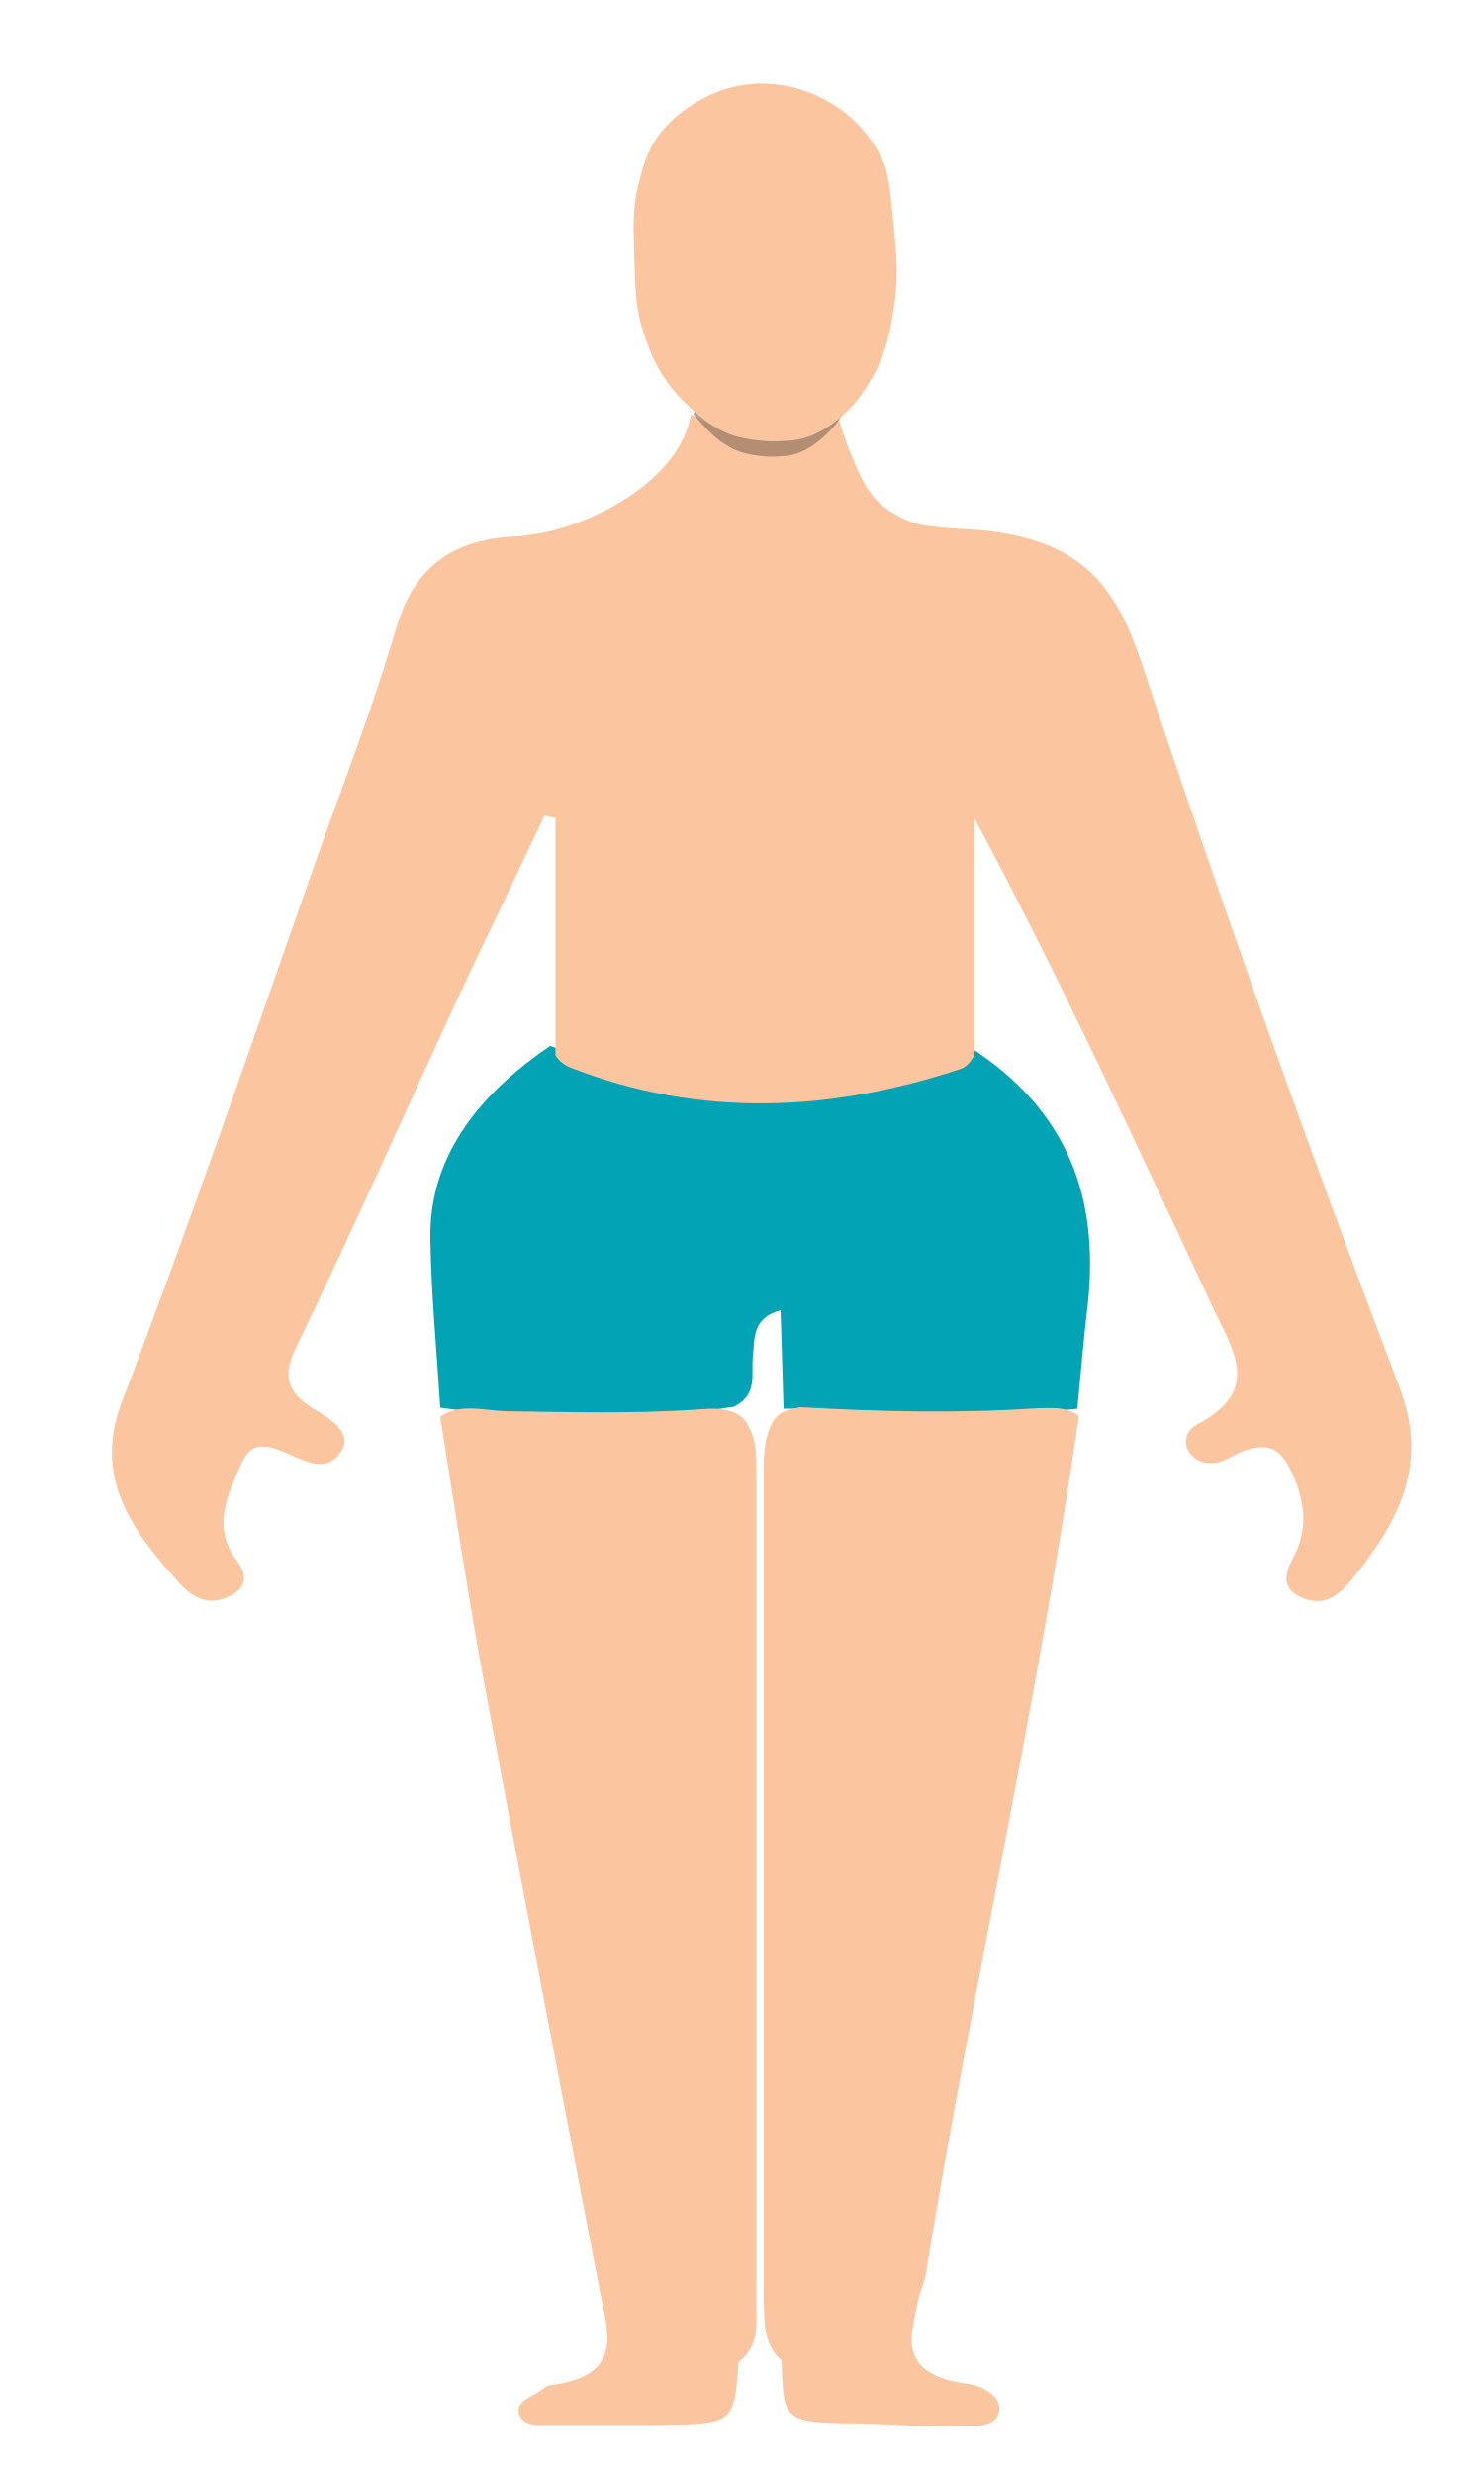
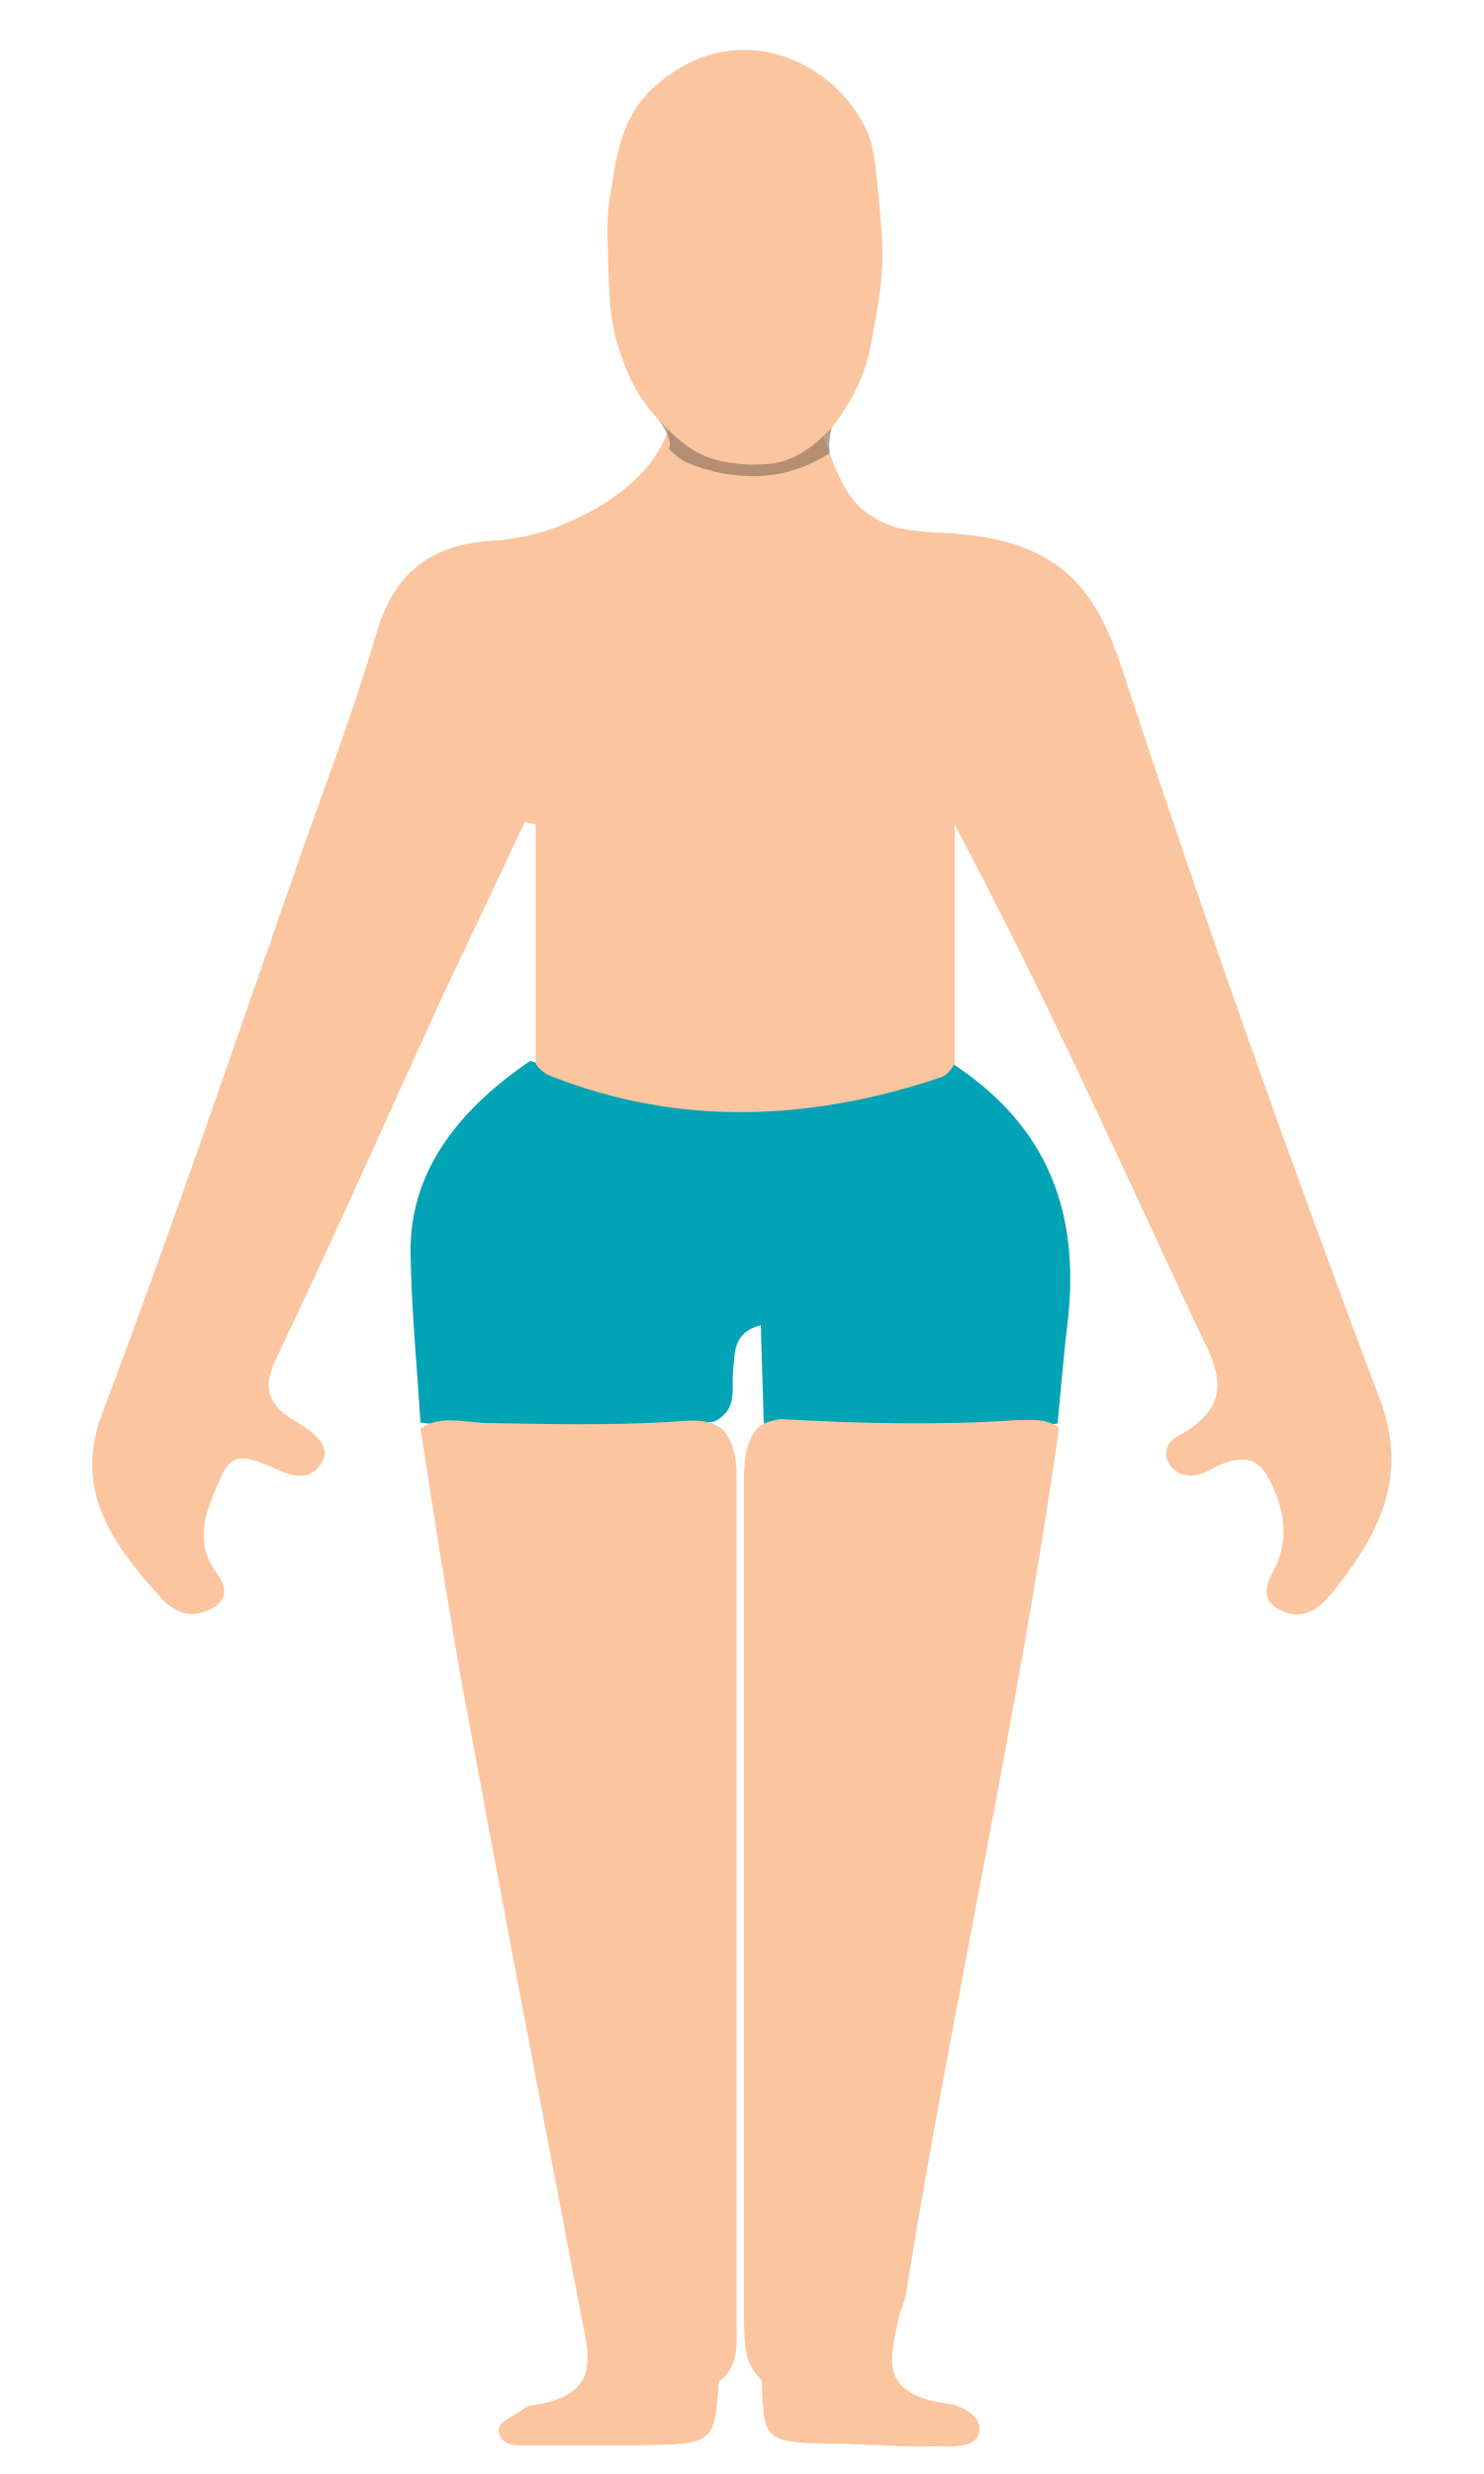
<svg xmlns="http://www.w3.org/2000/svg" version="1.1" id="Layer_1" x="0px" y="0px" viewBox="0 0 300 500" style="enable-background:new 0 0 300 500;" xml:space="preserve">
  <style type="text/css">
	.st0{fill:#03A3B6;}
	.st1{fill:#FBC59F;}
- 	.st2{opacity:0.68;fill:#92745E;}
+ 	.st2{opacity:0.68;fill:#92745E;enable-background:new    ;}
+ 	.st3{fill:#92745E;}
</style>
-   <path class="st0" d="M195.7,211.4c-28,9.3-56.2,9.5-84.5,0c-15,10.2-24.6,22.9-24.2,39.3c0.2,11.3,1.3,22.5,2,33.8  c19.7,2.7,39.7,3,59.4-0.2c4.9-2.5,3.4-6.6,3.8-10.2c0.4-3.6-0.2-7.7,5.6-9.3c0,0,0,0,0,0c0.2,6.6,0.4,13.2,0.6,19.9  c1.3,0,2.7,0,3.8,0c0-0.1,0-0.2,0.1-0.3c0.1,0.1,0.1,0.2,0.2,0.3c18.4,3.4,37,2.1,55.3,0c0.7-7.3,1.3-14.6,2.2-22  C221.9,242.7,216.6,224.7,195.7,211.4z" />
+   <path class="st0" d="M191.7,214.4c-28,9.3-56.2,9.5-84.5,0c-15,10.2-24.6,22.9-24.2,39.3c0.2,11.3,1.3,22.5,2,33.8  c19.7,2.7,39.7,3,59.4-0.2c4.9-2.5,3.4-6.6,3.8-10.2c0.4-3.6-0.2-7.7,5.6-9.3l0,0c0.2,6.6,0.4,13.2,0.6,19.9c1.3,0,2.7,0,3.8,0  c0-0.1,0-0.2,0.1-0.3c0.1,0.1,0.1,0.2,0.2,0.3c18.4,3.4,37,2.1,55.3,0c0.7-7.3,1.3-14.6,2.2-22C217.9,245.7,212.6,227.7,191.7,214.4  z" />
  <g>
    <g>
-       <path class="st1" d="M283.1,280.9C264.5,232,247,183,230.7,133.8c-5.2-15.5-12.3-25.4-34.5-26.8c-9.2-0.5-11.7-0.9-15.5-3.2    c-4.7-2.7-6.5-6.6-8.7-12.1c-1.3-3-2.2-5.9-2.7-8.4c-0.2,0.2-0.7,0.2-0.9,0.4c-9.9,5.4-19.3,5.4-28.7,0c0,0.4-0.2,0.7-0.2,1.1    c-3.4,13.9-22.4,22.1-31.8,23.2c-0.4,0-1.6,0.4-3.4,0.4c-14.6,0.7-21.1,7.9-24.2,18.6c-4.3,14.5-9.6,28.6-14.8,42.9    c-13.4,38-26.4,76.1-40.8,113.8c-5.6,15,2.2,25.9,12.3,36.8c2.5,2.5,5.4,4.1,9.6,2.1c3.8-1.8,3.4-4.6,1.6-7    c-5.2-6.8-2.2-13,0.7-19.6c1.8-3.9,3.8-4.5,8.3-2.7c3.8,1.4,8.5,4.8,11.7,0.4c2.9-3.8-1.6-6.8-5.2-8.9c-6.3-3.8-6.1-7.5-3.4-13    c11.2-23.2,21.7-46.8,32.5-70.2c5.8-12.3,11.7-24.5,17.5-36.8c0.7,0.2,1.3,0.4,2.2,0.5v48c0.7,1.1,1.8,2,3.1,2.5    c26.2,10.2,52.7,8.9,78.9,0.2c1.3-0.5,2-1.6,2.7-2.7v-47.9c17.7,33,32.9,66.3,48.4,99.3c4,8.4,9.6,16.4-3.4,23.2    c-2.5,1.3-3.1,4.3-0.9,6.4c2,2,5.2,1.6,7.2,0.4c9.2-5,11.4-0.9,13.9,5.4c1.8,5.2,1.8,9.8-0.7,14.6c-1.8,3.2-2.7,6.6,2.2,8.4    c4.3,1.6,7.2-1.1,9.2-3.4C282.4,308.1,288.9,296.5,283.1,280.9z" />
-       <path class="st1" d="M152.9,298.1c0-3.8,0.2-7.7-2.5-11.3c-3.1-2.9-7.4-2-11.4-1.8c-12.3,0.7-24.6,0.4-37,0.2    c-4.5-0.2-9-1.6-13,1.1c2.7,17.3,5.4,34.6,8.5,51.8c7.8,42,15.9,84.1,24,126.1c1.6,7.9,4.3,16.1-10.5,17.9    c-0.7,0.2-1.1,0.7-1.8,1.1c-1.8,1.3-4.9,2.1-4.3,4.6c0.9,2.7,4,2.3,6.5,2.3c6.9,0,14.1,0,21.1,0c15.9-0.2,15.9-0.2,16.8-12.7    c4.3-3.4,3.6-7.7,3.6-11.8C152.9,409.9,152.9,354,152.9,298.1z" />
-       <path class="st1" d="M187.2,459.3c9.4-57.7,22.6-115.2,30.9-173.1c-2.5-2-5.4-1.6-8.3-1.6c-16.1,1.1-32,0.7-48-0.2    c-2.2,0.4-4.3,0.9-5.4,2.7c-2,3.4-2,7-2,10.5c0,55.9,0,111.8,0,167.7c0.2,4.1-0.2,8.2,3.6,11.8c0.4,12.7,0.4,12.5,16.8,12.7    c6.1,0.2,12.1,0.7,17.9,0.5c3.1,0,7.8,0.5,9-2.1c1.6-3.6-3.1-6.1-6.1-6.4c-14.6-2-11.4-9.8-9.9-17.3    C186.1,462.7,187,461.1,187.2,459.3z" />
+       <path class="st1" d="M279.1,283.2c-18.6-49.3-36.1-98.7-52.4-148.4c-5.2-15.6-12.3-25.6-34.5-27c-9.2-0.5-11.7-0.9-15.5-3.2    c-4.7-2.7-6.5-6.7-8.7-12.2c-1.3-3-2.2-6-2.7-8.5c-0.2,0.2-0.7,0.2-0.9,0.4c-9.9,5.4-19.3,5.4-28.7,0c0,0.4-0.2,0.7-0.2,1.1    c-3.4,14-22.4,22.3-31.8,23.4c-0.4,0-1.6,0.4-3.4,0.4c-14.6,0.7-21.1,8-24.2,18.8c-4.3,14.6-9.6,28.8-14.8,43.3    C47.9,209.6,34.9,248,20.5,286.1c-5.6,15.1,2.2,26.1,12.3,37.1c2.5,2.5,5.4,4.1,9.6,2.1c3.8-1.8,3.4-4.6,1.6-7.1    c-5.2-6.9-2.2-13.1,0.7-19.8c1.8-3.9,3.8-4.5,8.3-2.7c3.8,1.4,8.5,4.8,11.7,0.4c2.9-3.8-1.6-6.9-5.2-9c-6.3-3.8-6.1-7.6-3.4-13.1    c11.2-23.4,21.7-47.2,32.5-70.8c5.8-12.4,11.7-24.7,17.5-37.1c0.7,0.2,1.3,0.4,2.2,0.5V215c0.7,1.1,1.8,2,3.1,2.5    c26.2,10.3,52.7,9,78.9,0.2c1.3-0.5,2-1.6,2.7-2.7v-48.3c17.7,33.3,32.9,66.9,48.4,100.2c4,8.5,9.6,16.5-3.4,23.4    c-2.5,1.3-3.1,4.3-0.9,6.5c2,2,5.2,1.6,7.2,0.4c9.2-5,11.4-0.9,13.9,5.4c1.8,5.2,1.8,9.9-0.7,14.7c-1.8,3.2-2.7,6.7,2.2,8.5    c4.3,1.6,7.2-1.1,9.2-3.4C278.4,310.7,284.9,299,279.1,283.2z" />
+       <path class="st1" d="M148.9,300.6c0-3.8,0.2-7.8-2.5-11.4c-3.1-2.9-7.4-2-11.4-1.8c-12.3,0.7-24.6,0.4-37,0.2    c-4.5-0.2-9-1.6-13,1.1c2.7,17.4,5.4,34.9,8.5,52.2c7.8,42.4,15.9,84.8,24,127.2c1.6,8,4.3,16.2-10.5,18.1    c-0.7,0.2-1.1,0.7-1.8,1.1c-1.8,1.3-4.9,2.1-4.3,4.6c0.9,2.7,4,2.3,6.5,2.3c6.9,0,14.1,0,21.1,0c15.9-0.2,15.9-0.2,16.8-12.8    c4.3-3.4,3.6-7.8,3.6-11.9C148.9,413.3,148.9,357,148.9,300.6z" />
+       <path class="st1" d="M183.2,463.2c9.4-58.2,22.6-116.2,30.9-174.6c-2.5-2-5.4-1.6-8.3-1.6c-16.1,1.1-32,0.7-48-0.2    c-2.2,0.4-4.3,0.9-5.4,2.7c-2,3.4-2,7.1-2,10.6c0,56.4,0,112.8,0,169.1c0.2,4.1-0.2,8.3,3.6,11.9c0.4,12.8,0.4,12.6,16.8,12.8    c6.1,0.2,12.1,0.7,17.9,0.5c3.1,0,7.8,0.5,9-2.1c1.6-3.6-3.1-6.2-6.1-6.5c-14.6-2-11.4-9.9-9.9-17.4    C182.1,466.6,183,465,183.2,463.2z" />
    </g>
-     <path class="st2" d="M170.7,83.2L170.7,83.2c-0.6,0.9-1.1,1.7-1.6,2.4c-1.2,1.4-5,5.8-9.8,6.5c-0.8,0.1-2.2,0.2-3.8,0.2   c0,0-3-0.1-5.6-0.9c-4.5-1.4-7.6-5.3-9.3-7.2c-0.1-0.2-0.3-0.3-0.4-0.5c0.3-0.7,0.6-1.5,0.8-2.5c0.2-0.9,0.4-2.2,0.5-3.8   c1.6,1.2,6.9,4.7,14.4,4.4c7.3-0.3,12.2-4.1,13.8-5.4C169.9,79,170.3,81.3,170.7,83.2z" />
-     <path class="st1" d="M180.7,45.8c0.4,4.4,0.6,6.7,0.6,9.6c-0.1,4.5-0.8,8.2-1.3,10.8c-0.5,2.6-1.4,6-3.5,9.8   c-1.5,2.7-3.1,4.9-4.6,6.5c-1.4,1.4-5.8,5.8-11.6,6.5c-0.9,0.1-2.6,0.2-4.5,0.2c0,0-3.5-0.1-6.6-0.9c-5.3-1.4-9-5.3-11-7.2   c-5.2-5.1-7-10.5-8.2-14.2c-1.5-4.6-1.6-8.4-1.8-16c-0.2-6.1-0.2-9.2,0.8-13.3c0.9-3.8,1.9-7.9,5.4-11.8c0.8-0.9,8.3-9.2,20.3-8.9   c7.8,0.2,13.2,3.8,15.2,5.2c1,0.7,6.2,4.5,8.8,11C179.6,35.1,180,38.7,180.7,45.8z" />
  </g>
+   <g>
+     <g>
+       <path class="st1" d="M177.8,41.6c0.4,4.8,0.6,7.3,0.6,10.5c-0.1,4.9-0.8,8.9-1.3,11.8c-0.5,2.8-1.4,6.5-3.6,10.7    c-1.5,2.9-3.2,5.3-4.7,7.1c-1.4,1.5-6,6.3-12,7.1c-0.9,0.1-2.7,0.2-4.6,0.2c0,0-3.6-0.1-6.8-1c-5.5-1.5-9.3-5.8-11.3-7.9    c-5.4-5.6-7.2-11.5-8.5-15.5c-1.5-5-1.6-9.2-1.9-17.4c-0.2-6.7-0.2-10,0.8-14.5c0.9-4.1,2-8.6,5.6-12.9c0.8-1,8.6-10,20.9-9.7    c8,0.2,13.6,4.1,15.7,5.7c1,0.8,6.4,4.9,9.1,12C176.6,30.1,177.1,33.9,177.8,41.6z" />
+       <path class="st2" d="M167.7,90.8c0,0.3,0,0.5,0,0.8c-2.5,1.6-6.5,3.7-11.8,4.4c-1.8,0.2-3.4,0.3-4.8,0.2c0,0-3.8-0.1-7.1-1    c-5.8-1.5-6.6-2.4-8.8-4.5c-0.2-0.2,0.2,0.2,0,0c0.3-0.8,0.8-2-2.6-6.7c0.3-1,0.6-2.4,0.6-4.1c2.1,1.3,8.8,5.1,18.3,4.8    c9.3-0.3,15.6-4.5,17.5-5.9C169.4,81.9,167.2,88.9,167.7,90.8z" />
+     </g>
+     <path class="st1" d="M176.9,46.6c0.4,4.8,0.6,7.3,0.6,10.5c-0.1,4.9-0.8,8.9-1.3,11.8c-0.5,2.8-1.4,6.5-3.6,10.7   c-1.5,2.9-3.2,5.3-4.7,7.1c-0.2,0.2-0.5,0.6-0.9,0.9c-2,2-6,5.5-11,6.1c-0.9,0.1-2.7,0.2-4.6,0.2c0,0-3.6-0.1-6.8-1   c-5.5-1.5-9.3-5.8-11.3-7.9c-5.4-5.6-7.2-11.5-8.5-15.5c-1.5-5-1.6-9.2-1.9-17.4c-0.2-6.7-0.2-10,0.8-14.5c0.9-4.1,2-8.6,5.6-12.9   c0.8-1,8.6-10,20.9-9.7c8,0.2,13.6,4.1,15.7,5.7c1,0.8,6.4,4.9,9.1,12C175.8,35.1,176.1,38.9,176.9,46.6z" />
+   </g>
+   <path class="st3" d="M171.8,86" />
</svg>
